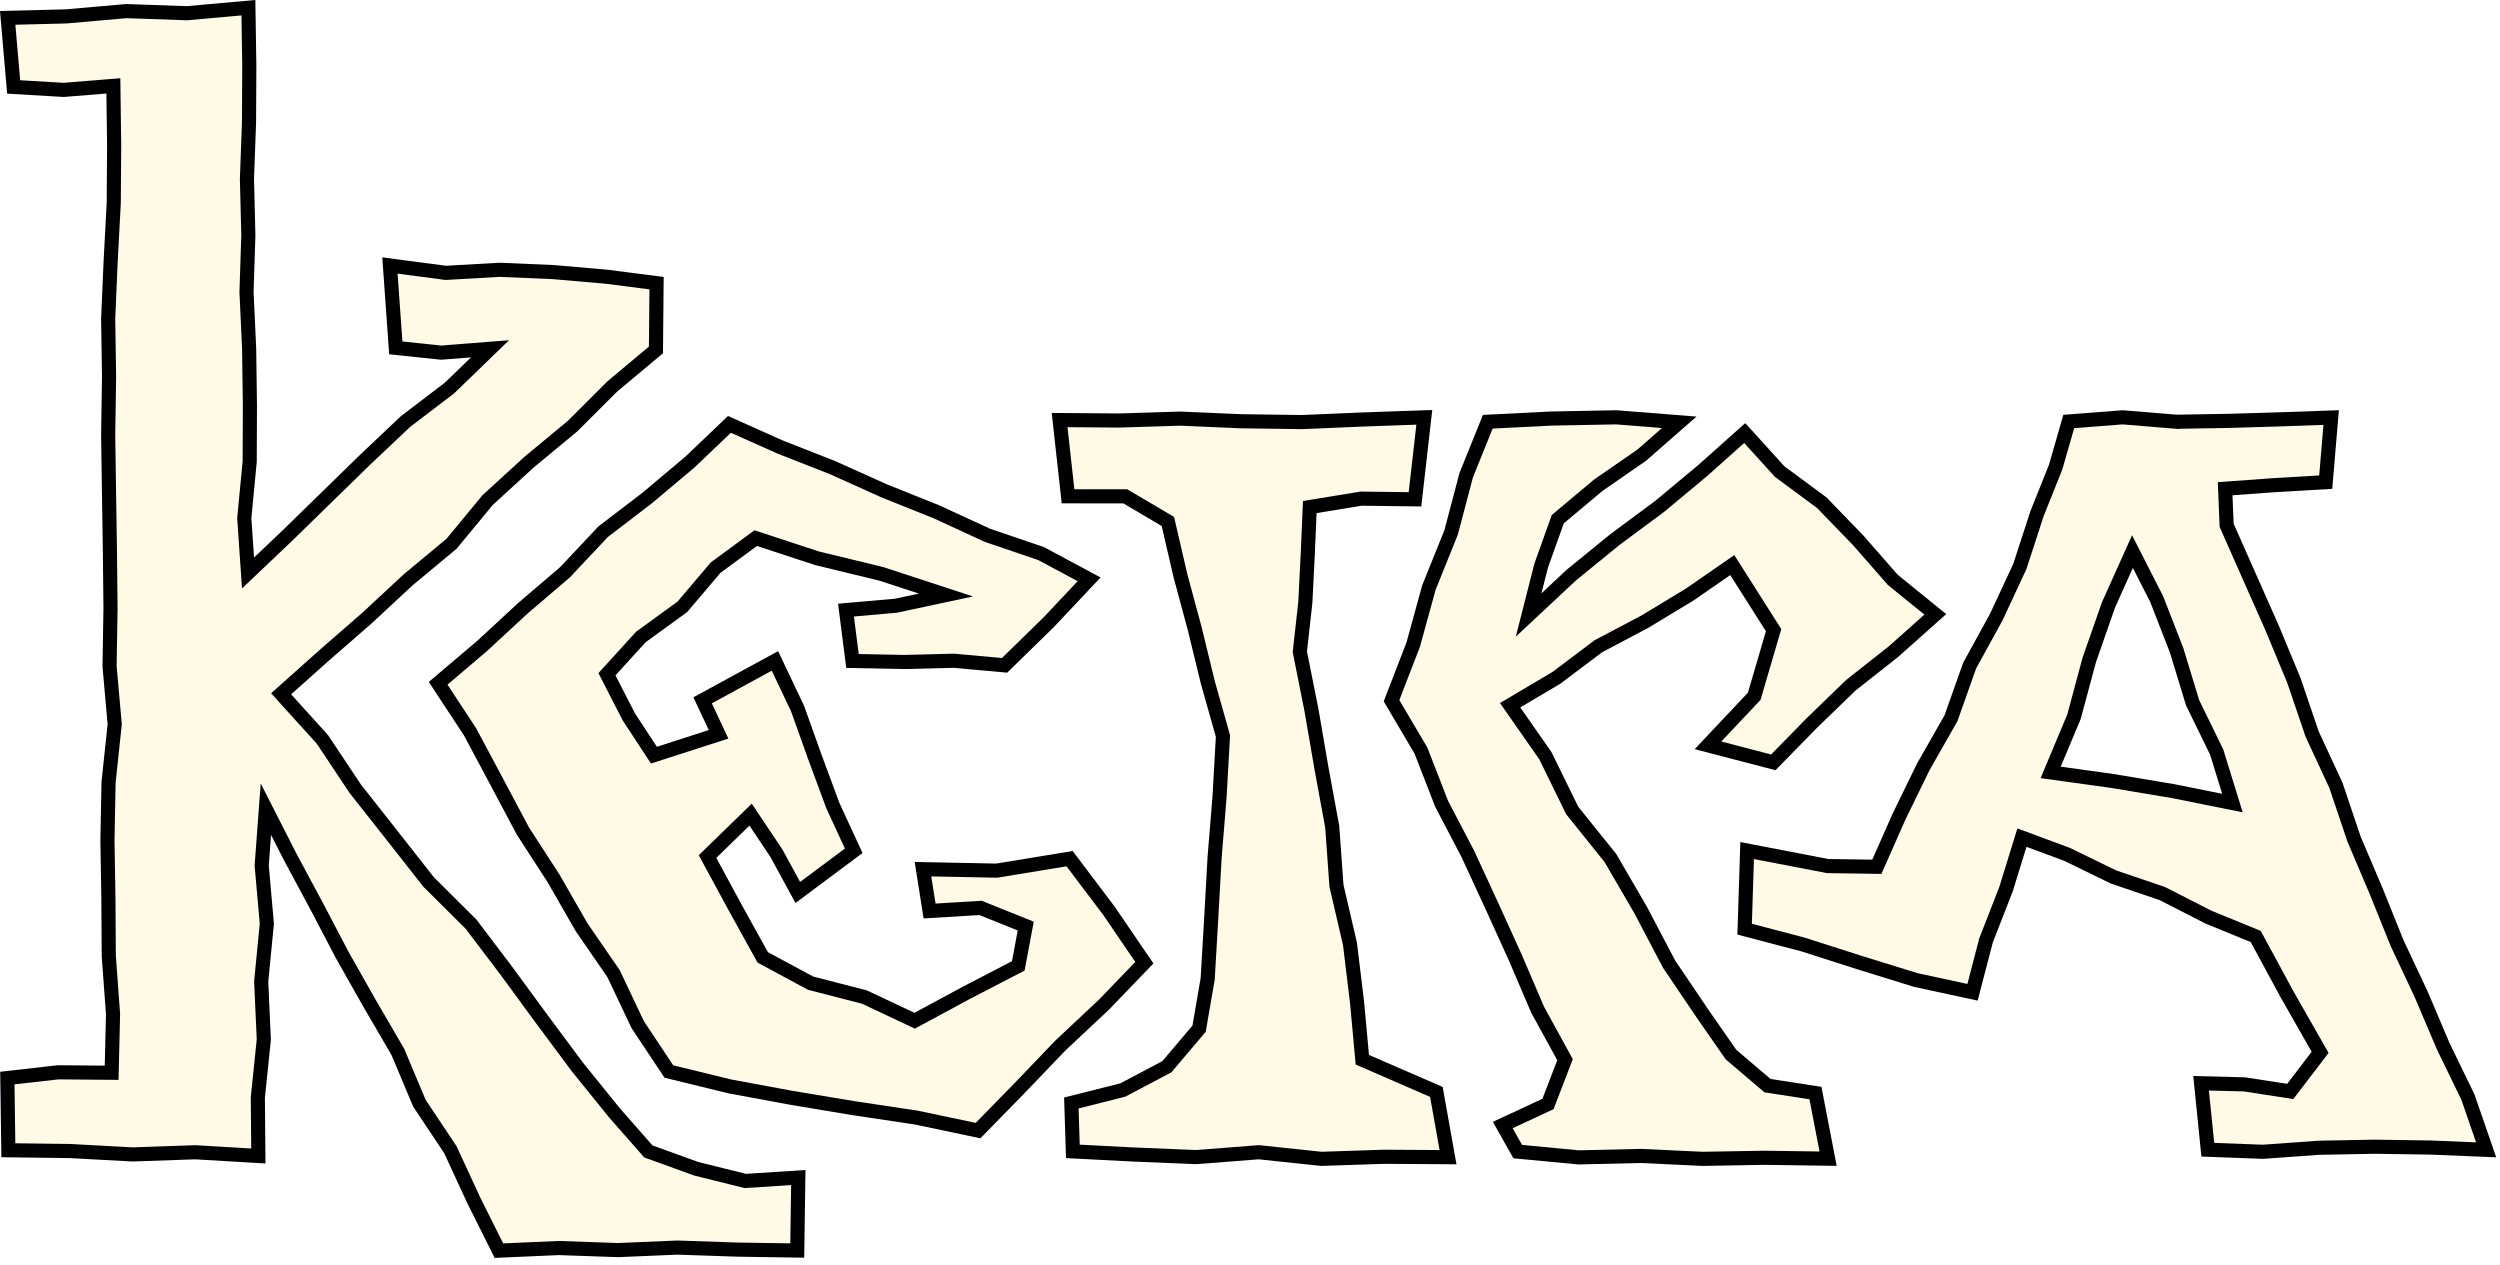
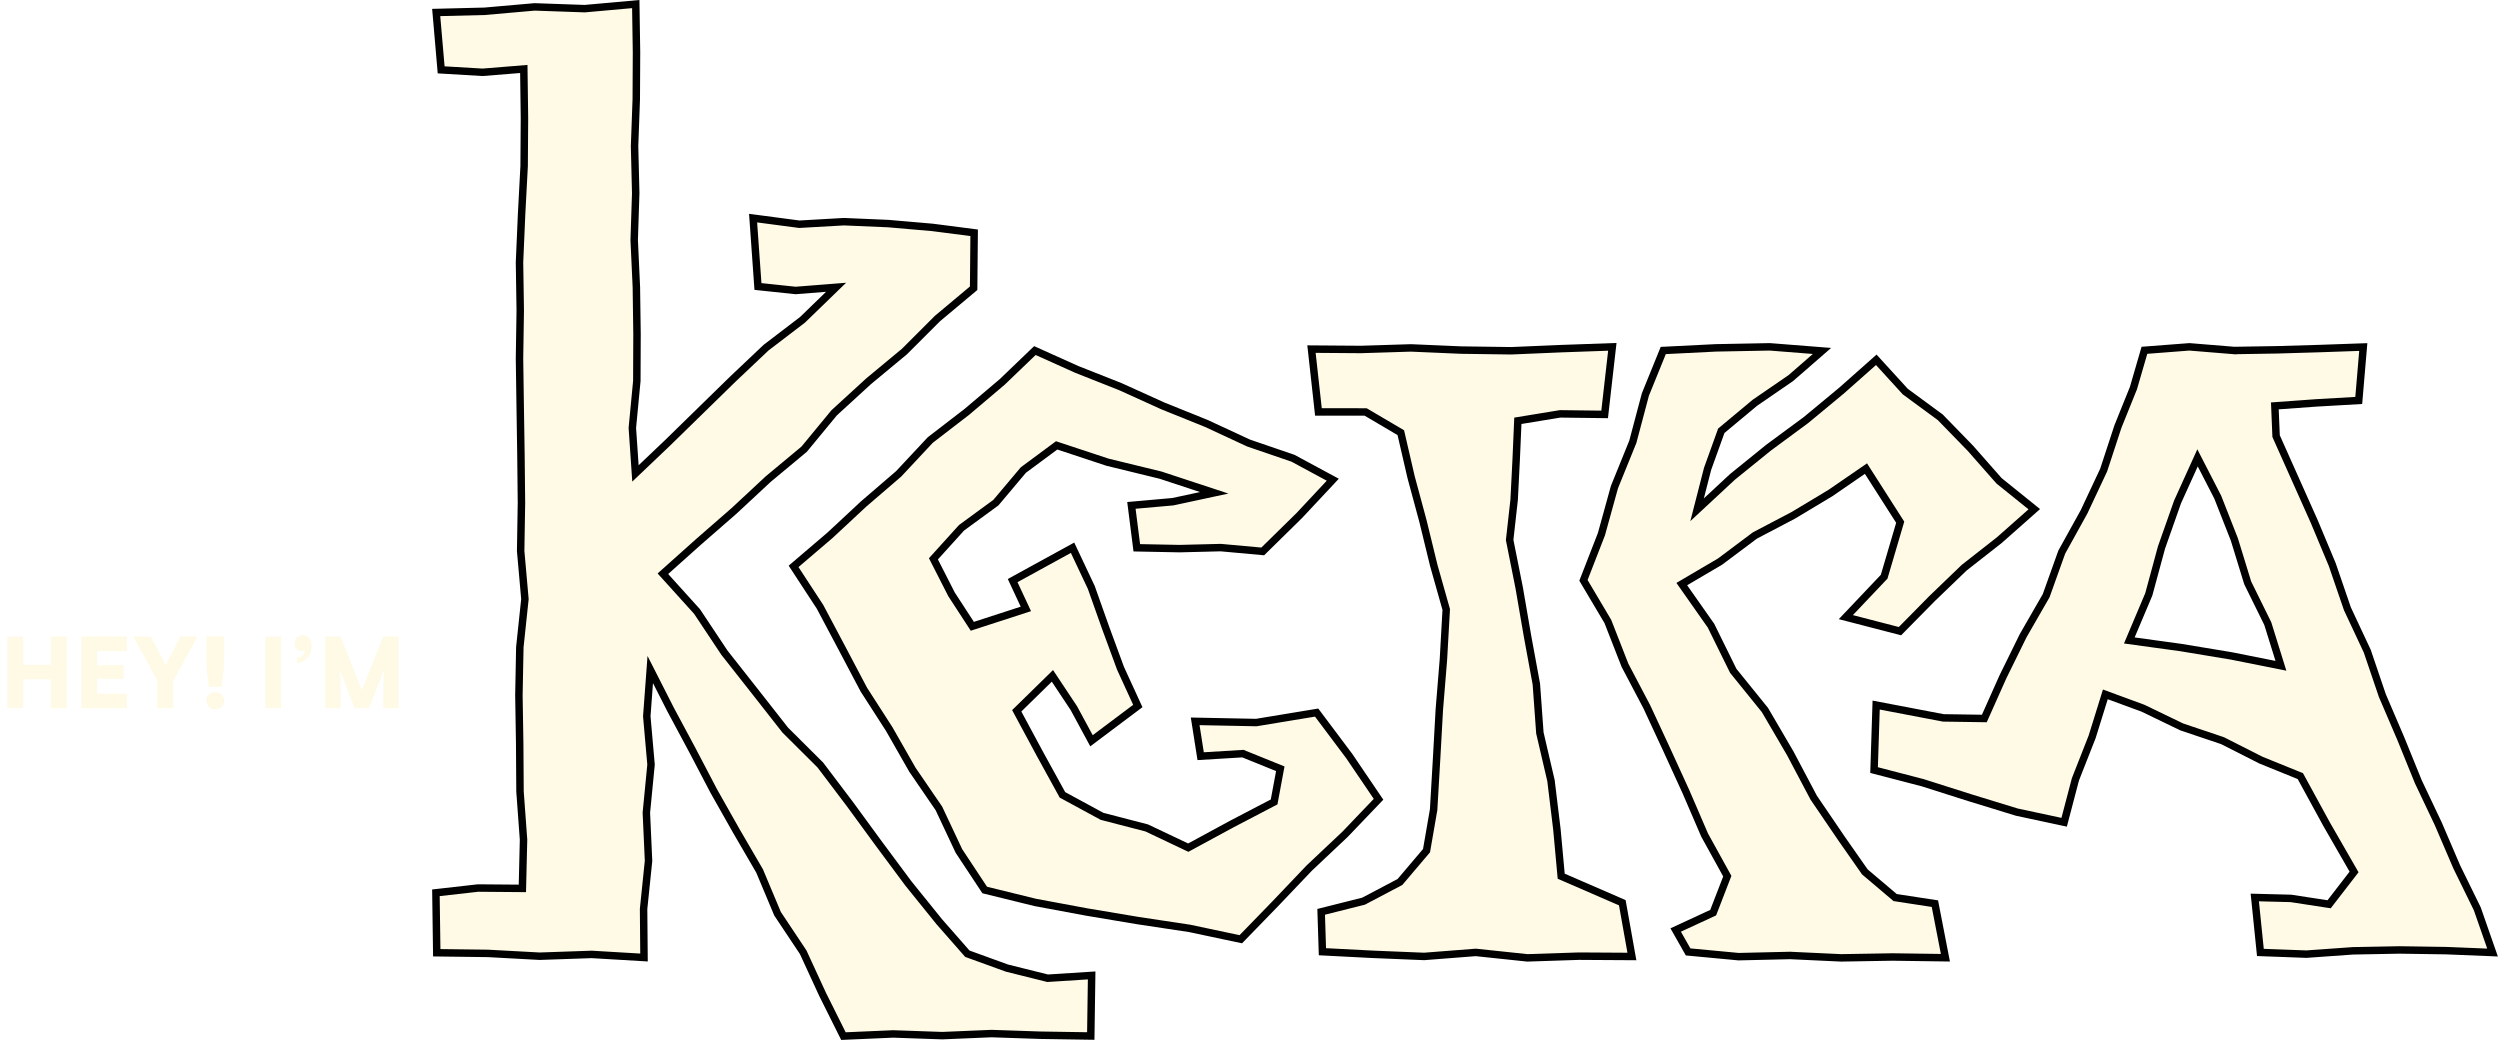
- <svg xmlns="http://www.w3.org/2000/svg" width="354" height="179" viewBox="0 0 354 179" fill="none">
-   <path d="M103.289 60.092L97.695 65.427L91.674 70.492L85.406 75.288L80.003 81.034L74.02 86.147L68.244 91.489L62.04 96.752L66.562 103.63L70.315 110.658L74.052 117.694L78.384 124.382L82.351 131.291L86.881 137.868L90.301 145.094L94.712 151.726L103.36 153.84L112.127 155.462L120.918 156.926L129.741 158.248L138.492 160.092L144.379 154.069L150.187 148.007L156.32 142.261L162.04 136.317L157.042 128.988L151.456 121.588L141.142 123.282L130.693 123.076L131.629 128.996L138.849 128.561L145.244 131.133L144.189 136.768L136.897 140.551L129.511 144.532L122.41 141.184L114.769 139.214L108.002 135.565L104.162 128.624L100.187 121.287L106.288 115.351L109.953 120.836L112.968 126.376L120.886 120.472L117.935 114.077L115.396 107.223L112.937 100.337L109.731 93.586L99.489 99.166L101.75 103.978L92.594 106.93L89.039 101.501L85.945 95.47L90.753 90.191L96.624 85.925L101.321 80.385L107.01 76.198L115.706 79.055L124.782 81.255L133.946 84.255L126.877 85.767L119.792 86.392L120.712 93.594L128.027 93.737L135.064 93.563L142.245 94.212L148.497 88.109L154.217 82.031L147.41 78.382L139.825 75.802L132.581 72.463L125.171 69.495L117.895 66.218L110.461 63.297L103.289 60.092Z" fill="#FEFAE6" stroke="black" stroke-width="2" />
-   <path d="M150.04 59.481L151.234 70.275L159.342 70.283L165.374 73.841L167.14 81.482L169.177 89.035L171.031 96.644L173.172 104.229L172.686 112.855L171.986 121.433L171.509 130.027L171.007 138.62L169.79 145.665L165.23 151.05L158.984 154.347L151.703 156.181L151.918 163.036L160.52 163.48L169.376 163.846L178.24 163.155L187.097 164.092L195.961 163.798L205.04 163.854L203.393 154.617L192.905 150.058L192.165 141.988L191.155 133.648L189.245 125.436L188.64 117.049L187.12 108.78L185.696 100.512L184.057 92.284L184.829 85.374L185.179 78.456L185.465 71.8L192.722 70.609L200.361 70.704L201.682 59.092L192.921 59.402L184.328 59.767L175.718 59.648L167.116 59.275L158.514 59.545L150.04 59.481Z" fill="#FEFAE6" stroke="black" stroke-width="2" />
-   <path d="M210.671 59.718L219.666 59.267L228.873 59.092L237.783 59.798L232.459 64.46L226.321 68.702L220.582 73.514L218.241 80.056L216.449 87.088L222.485 81.443L228.646 76.424L235.035 71.683L241.142 66.593L247.053 61.32L252.001 66.775L257.982 71.199L263.126 76.519L268.019 82.109L274.04 86.993L268.082 92.297L262.061 97.047L256.557 102.375L251.101 107.949L241.854 105.539L248.399 98.593L251.14 89.229L245.291 80.016L239.263 84.186L232.906 88.032L226.329 91.505L220.371 95.992L213.834 99.862L218.829 107.013L222.626 114.768L228.036 121.499L232.35 128.92L236.358 136.548L241.173 143.668L245.103 149.321L250.278 153.729L257.066 154.776L258.859 164.068L249.817 163.941L241.056 164.092L232.311 163.68L223.55 163.886L214.914 163.069L212.792 159.303L219.197 156.322L221.608 150.05L217.733 142.986L214.562 135.58L211.234 128.254L207.86 120.944L204.133 113.816L201.205 106.284L197.04 99.219L200.109 91.283L202.333 83.195L205.472 75.409L207.617 67.282L210.671 59.718Z" fill="#FEFAE6" stroke="black" stroke-width="2" />
-   <path d="M308.337 59.731L300.571 59.092L292.938 59.684L291.073 66.157L288.445 72.726L286.014 80.201L282.693 87.338L278.9 94.253L276.257 101.706L272.346 108.566L268.899 115.639L265.76 122.736L258.796 122.634L247.394 120.439L247.04 131.57L255.286 133.733L263.265 136.291L271.276 138.77L279.31 140.506L281.222 133.165L284.062 125.878L286.305 118.607L292.694 120.976L299.273 124.181L306.197 126.533L312.712 129.865L319.409 132.604L323.862 140.83L328.528 149.016L324.295 154.55L317.811 153.548L311.674 153.39L312.626 162.8L320.431 163.092L328.34 162.524L336.248 162.374L344.163 162.492L352.04 162.816L349.451 155.332L345.958 148.14L342.834 140.791L339.434 133.559L336.452 126.154L333.328 118.805L330.771 111.21L327.403 103.956L324.822 96.369L321.761 88.988L318.527 81.686L315.293 74.383L315.081 69.205L322.107 68.692L329.323 68.273L330.094 59.124L322.737 59.384L315.553 59.597L308.361 59.716L308.337 59.731ZM290.373 109.371L293.678 101.485L295.834 93.464L298.564 85.649L301.956 78.102L305.386 84.835L308.203 92.067L310.47 99.503L313.885 106.498L316.112 113.713L307.716 112.024L299.186 110.595L290.373 109.371Z" fill="#FEFAE6" stroke="black" stroke-width="2" />
-   <path d="M1.087 2.528L1.933 12.31L9.008 12.729L16.052 12.161L16.163 20.531L16.107 28.728L15.672 36.933L15.317 45.137L15.443 53.342L15.317 61.539L15.435 69.744L15.562 77.949L15.649 86.153L15.514 94.358L16.242 102.563L15.372 110.768L15.214 118.972L15.348 127.177L15.404 135.382L16.005 143.595L15.807 151.902L8.234 151.839L1.04 152.651L1.182 162.876L9.902 162.986L18.763 163.467L27.641 163.16L36.581 163.688L36.51 155.405L37.356 147.208L36.985 138.987L37.783 130.79L37.056 122.554L37.649 114.578L41.111 121.379L44.834 128.313L48.487 135.279L52.36 142.127L56.329 148.936L59.388 156.217L63.775 162.797L67.08 169.96L70.645 177.092L79.127 176.721L87.522 177.013L95.918 176.658L104.313 176.942L112.89 177.076L113.04 166.741L105.522 167.223L98.582 165.495L91.807 163.041L87.016 157.59L81.744 151.066L76.732 144.328L71.767 137.551L66.7 130.861L60.7 124.897L55.514 118.294L50.313 111.699L45.641 104.685L39.807 98.24L45.957 92.749L51.965 87.518L57.799 82.098L63.933 77.002L69.048 70.809L74.929 65.428L81.072 60.34L86.716 54.707L92.882 49.555L92.969 40.096L85.862 39.181L78.305 38.526L70.732 38.203L63.111 38.637L55.214 37.595L56.044 49.256L62.471 49.934L69.388 49.39L63.657 54.936L57.427 59.685L51.759 65.042L46.178 70.485L40.59 75.937L35.119 81.136L34.59 73.373L35.356 65.365L35.388 57.358L35.277 49.35L34.906 41.343L35.166 33.335L34.969 25.328L35.261 17.32L35.301 9.305L35.174 1.092L26.455 1.873L17.894 1.573L9.356 2.323L1.087 2.528Z" fill="#FEFAE6" stroke="black" stroke-width="2" />
+ <svg xmlns="http://www.w3.org/2000/svg" width="671" height="280" viewBox="0 0 671 280" fill="none">
+   <path d="M6.214 190.092H2.002V170.852H6.214V178.444H13.65V170.852H17.862V190.092H13.65V182.344H6.214V190.092ZM34.078 190.092H21.858V170.852H34.078V174.752H26.07V178.522H33.167V182.214H26.07V186.192H34.078V190.092ZM42.282 182.786L35.782 170.852H40.487L43.712 177.092C44.023 177.69 44.231 178.158 44.44 178.652C44.673 178.184 44.882 177.69 45.194 177.066L48.417 170.852H52.993L46.493 182.786V190.092H42.282V182.786ZM59.406 184.346H56.104C55.662 182.11 55.376 178.6 55.376 175.194V170.852H60.212V175.194C60.212 178.704 59.874 182.214 59.406 184.346ZM57.768 190.43C56.442 190.43 55.376 189.364 55.376 188.09C55.376 186.79 56.442 185.724 57.768 185.724C59.042 185.724 60.16 186.79 60.16 188.09C60.16 189.364 59.042 190.43 57.768 190.43ZM75.429 170.852V190.092H71.217V170.852H75.429ZM83.655 173.348C83.655 175.896 82.043 177.768 79.651 178.028V176.598C80.925 176.364 81.783 175.662 81.783 174.596C81.575 174.7 81.315 174.752 81.029 174.752C79.937 174.752 79.105 173.972 79.105 172.698C79.105 171.398 79.989 170.488 81.289 170.488C82.719 170.488 83.655 171.632 83.655 173.348ZM91.397 190.092H87.314V170.852H91.397L97.117 185.204L102.863 170.852H106.997V190.092H102.915V186.062C102.915 181.902 102.915 180.992 103.123 179.562L99.04 190.092H95.192L91.136 179.562C91.371 180.992 91.397 182.604 91.397 184.71V190.092Z" fill="#FEFAE6" />
+   <path d="M277.761 94.092L268.979 102.521L259.525 110.524L249.684 118.102L241.201 127.18L231.809 135.259L222.741 143.699L213 152.015L220.1 162.882L225.992 173.986L231.859 185.103L238.66 195.67L244.888 206.587L252.001 216.978L257.37 228.395L264.295 238.875L277.873 242.213L291.637 244.777L305.439 247.09L319.29 249.179L333.03 252.092L342.272 242.576L351.39 232.997L361.019 223.919L370 214.527L362.152 202.948L353.383 191.256L337.19 193.932L320.785 193.607L322.255 202.96L333.59 202.273L343.63 206.337L341.973 215.24L330.526 221.218L318.929 227.508L307.78 222.218L295.785 219.104L285.16 213.339L279.131 202.373L272.89 190.781L282.469 181.402L288.224 190.068L292.957 198.821L305.389 189.493L300.755 179.389L296.769 168.559L292.908 157.68L287.875 147.013L271.794 155.829L275.344 163.432L260.969 168.097L255.389 159.518L250.531 149.989L258.08 141.649L267.297 134.908L274.671 126.155L283.603 119.54L297.255 124.054L311.505 127.531L325.892 132.27L314.793 134.658L303.67 135.646L305.115 147.026L316.6 147.251L327.648 146.976L338.921 148.001L348.737 138.36L357.718 128.756L347.03 122.991L335.122 118.915L323.75 113.638L312.115 108.948L300.693 103.771L289.021 99.157L277.761 94.092Z" fill="#FEFAE6" stroke="black" stroke-width="2" />
+   <path d="M352 93.7L353.866 110.559L366.545 110.572L375.976 116.129L378.738 128.063L381.923 139.861L384.822 151.745L388.169 163.592L387.41 177.065L386.315 190.463L385.569 203.885L384.785 217.308L382.881 228.312L375.752 236.723L365.985 241.871L354.6 244.736L354.936 255.442L368.386 256.137L382.234 256.708L396.095 255.628L409.943 257.092L423.804 256.633L438 256.72L435.425 242.293L419.026 235.172L417.869 222.568L416.288 209.542L413.302 196.715L412.357 183.615L409.98 170.701L407.753 157.787L405.19 144.935L406.397 134.142L406.944 123.337L407.392 112.941L418.74 111.08L430.684 111.229L432.749 93.092L419.051 93.576L405.613 94.147L392.151 93.961L378.701 93.378L365.251 93.799L352 93.7Z" fill="#FEFAE6" stroke="black" stroke-width="2" />
+   <path d="M446.42 94.071L460.556 93.365L475.024 93.092L489.025 94.195L480.659 101.476L471.013 108.102L461.995 115.619L458.317 125.835L455.499 136.82L464.985 128.003L474.667 120.163L484.706 112.758L494.303 104.807L503.592 96.572L511.367 105.092L520.767 112.002L528.85 120.312L536.539 129.043L546 136.671L536.637 144.956L527.176 152.374L518.527 160.696L509.952 169.402L495.422 165.637L505.708 154.789L510.014 140.163L500.823 125.773L491.35 132.287L481.36 138.294L471.026 143.718L461.663 150.727L451.39 156.77L459.239 167.941L465.206 180.052L473.708 190.566L480.487 202.157L486.786 214.071L494.352 225.191L500.528 234.021L508.66 240.907L519.327 242.541L522.145 257.055L507.935 256.857L494.167 257.092L480.425 256.448L466.658 256.77L453.088 255.495L449.754 249.612L459.817 244.956L463.607 235.16L457.517 224.126L452.534 212.56L447.305 201.117L442.003 189.699L436.146 178.566L431.545 166.801L425 155.767L429.823 143.371L433.317 130.739L438.25 118.578L441.621 105.885L446.42 94.071Z" fill="#FEFAE6" stroke="black" stroke-width="2" />
+   <path d="M599.908 94.094L587.63 93.092L575.563 94.02L572.615 104.166L568.46 114.46L564.616 126.177L559.366 137.362L553.37 148.201L549.19 159.881L543.007 170.633L537.558 181.719L532.595 192.842L521.585 192.681L503.56 189.242L503 206.687L516.037 210.078L528.651 214.086L541.315 217.972L554.017 220.694L557.04 209.187L561.53 197.767L565.076 186.371L575.177 190.083L585.577 195.106L596.524 198.794L606.825 204.015L617.411 208.308L624.452 221.201L631.829 234.031L625.136 242.705L614.886 241.133L605.183 240.886L606.688 255.634L619.028 256.092L631.531 255.201L644.033 254.966L656.548 255.152L669 255.659L664.907 243.93L659.384 232.658L654.445 221.139L649.071 209.805L644.356 198.2L639.418 186.681L635.375 174.778L630.05 163.407L625.97 151.517L621.131 139.948L616.018 128.503L610.905 117.059L610.569 108.942L621.678 108.138L633.086 107.482L634.305 93.142L622.673 93.55L611.315 93.884L599.945 94.07L599.908 94.094ZM571.507 171.895L576.732 159.535L580.141 146.964L584.457 134.715L589.819 122.886L595.243 133.44L599.697 144.774L603.279 156.429L608.678 167.391L612.199 178.7L598.925 176.052L585.44 173.813L571.507 171.895Z" fill="#FEFAE6" stroke="black" stroke-width="2" />
+   <path d="M117.075 3.352L118.404 18.749L129.522 19.407L140.59 18.513L140.764 31.687L140.677 44.587L139.994 57.501L139.435 70.414L139.634 83.327L139.435 96.228L139.621 109.141L139.82 122.054L139.957 134.967L139.745 147.88L140.888 160.793L139.522 173.707L139.273 186.62L139.484 199.533L139.571 212.446L140.516 225.372L140.205 238.446L128.304 238.347L117 239.626L117.224 255.718L130.925 255.892L144.851 256.649L158.801 256.165L172.851 256.997L172.739 243.959L174.068 231.059L173.484 218.121L174.739 205.22L173.596 192.257L174.528 179.704L179.969 190.407L185.82 201.321L191.559 212.285L197.646 223.062L203.882 233.778L208.689 245.238L215.584 255.594L220.776 266.868L226.379 278.092L239.708 277.509L252.901 277.968L266.093 277.409L279.286 277.856L292.764 278.067L293 261.802L281.186 262.559L270.28 259.84L259.634 255.978L252.106 247.399L243.82 237.13L235.944 226.527L228.143 215.861L220.18 205.331L210.752 195.945L202.603 185.552L194.429 175.172L187.087 164.134L177.919 153.989L187.584 145.347L197.025 137.115L206.193 128.585L215.832 120.564L223.87 110.817L233.112 102.349L242.764 94.34L251.634 85.475L261.323 77.367L261.46 62.48L250.292 61.039L238.416 60.009L226.516 59.5L214.54 60.182L202.13 58.544L203.435 76.895L213.534 77.963L224.404 77.106L215.398 85.835L205.609 93.31L196.702 101.741L187.932 110.308L179.149 118.888L170.553 127.07L169.721 114.852L170.925 102.25L170.975 89.647L170.801 77.044L170.217 64.441L170.627 51.839L170.317 39.236L170.776 26.633L170.839 14.018L170.64 1.092L156.938 2.322L143.484 1.85L130.068 3.029L117.075 3.352Z" fill="#FEFAE6" stroke="black" stroke-width="2" />
</svg>
